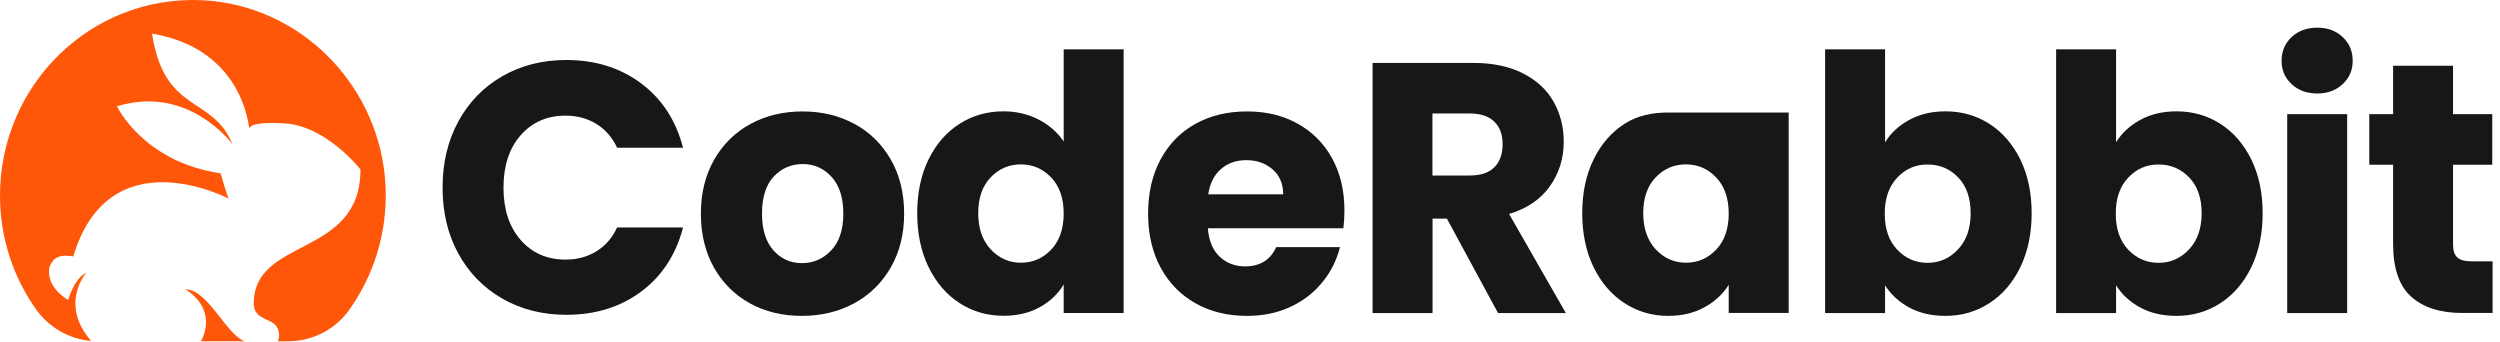
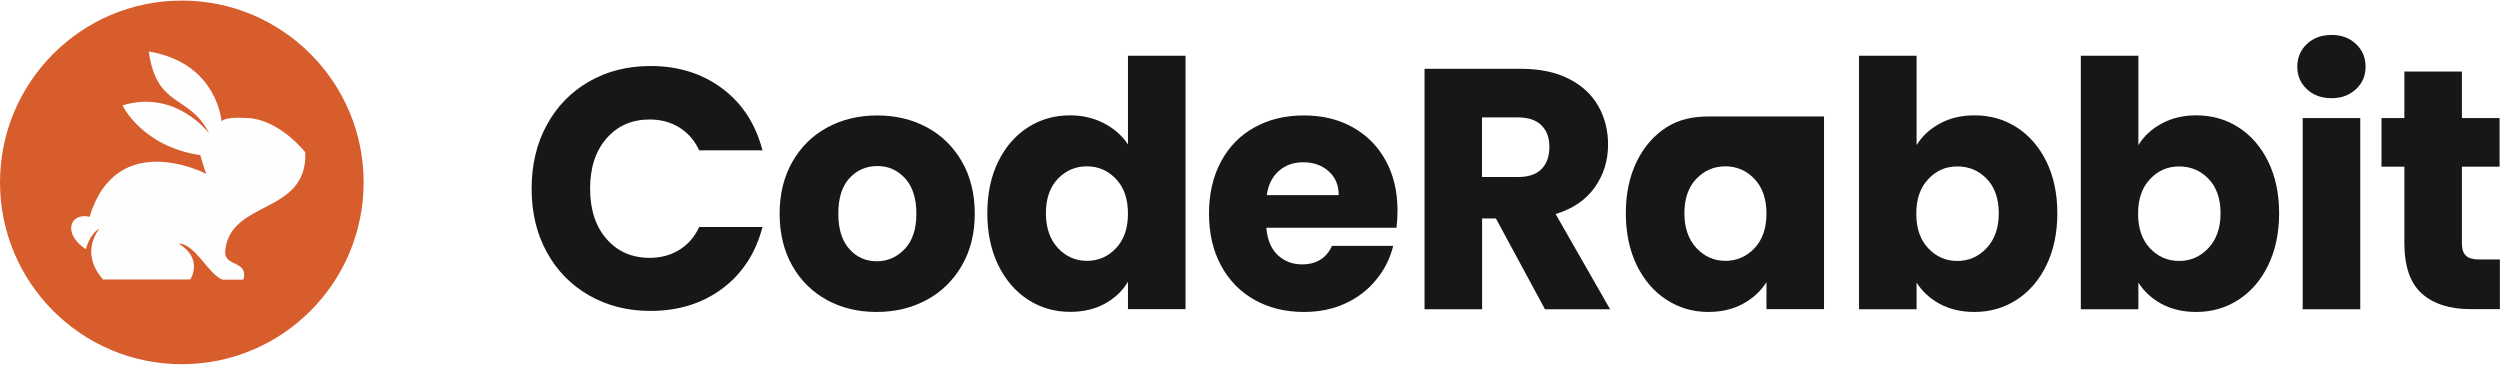
- <svg xmlns="http://www.w3.org/2000/svg" width="337px" height="46px" viewBox="0 0 337 46" version="1.1">
-   <g id="Page-1" stroke="none" stroke-width="1" fill="none" fill-rule="evenodd">
-     <g id="coderabbit-black" transform="translate(-30, -8)" fill-rule="nonzero">
-       <path d="M91.78,24.376 C93.198,21.769 95.176,19.729 97.712,18.273 C100.249,16.816 103.129,16.088 106.339,16.088 C110.279,16.088 113.646,17.151 116.455,19.263 C119.264,21.375 121.126,24.259 122.072,27.916 L113.188,27.916 C112.529,26.503 111.583,25.439 110.379,24.697 C109.161,23.954 107.786,23.59 106.238,23.59 C103.745,23.59 101.739,24.463 100.191,26.226 C98.644,27.988 97.87,30.348 97.87,33.291 C97.87,36.233 98.644,38.593 100.191,40.355 C101.739,42.118 103.745,42.992 106.238,42.992 C107.786,42.992 109.161,42.627 110.379,41.885 C111.597,41.142 112.529,40.078 113.188,38.665 L122.072,38.665 C121.126,42.322 119.249,45.191 116.455,47.289 C113.646,49.386 110.279,50.435 106.339,50.435 C103.129,50.435 100.249,49.707 97.712,48.25 C95.176,46.793 93.198,44.769 91.78,42.176 C90.361,39.583 89.659,36.626 89.659,33.291 C89.659,29.955 90.361,26.983 91.78,24.376 Z" id="Path" fill="#171717" />
-       <path d="M131.128,48.906 C129.065,47.784 127.446,46.182 126.256,44.099 C125.081,42.016 124.479,39.583 124.479,36.801 C124.479,34.019 125.081,31.616 126.271,29.518 C127.474,27.421 129.108,25.818 131.186,24.697 C133.263,23.575 135.599,23.021 138.178,23.021 C140.758,23.021 143.093,23.575 145.171,24.697 C147.249,25.818 148.882,27.421 150.086,29.518 C151.29,31.616 151.877,34.048 151.877,36.801 C151.877,39.554 151.275,41.987 150.057,44.084 C148.839,46.182 147.191,47.784 145.099,48.906 C143.007,50.027 140.672,50.581 138.078,50.581 C135.484,50.581 133.177,50.027 131.114,48.906 L131.128,48.906 Z M142.047,41.754 C143.136,40.603 143.681,38.957 143.681,36.801 C143.681,34.645 143.151,33.014 142.105,31.849 C141.044,30.698 139.755,30.115 138.207,30.115 C136.659,30.115 135.327,30.683 134.281,31.819 C133.235,32.956 132.719,34.616 132.719,36.786 C132.719,38.957 133.235,40.588 134.252,41.739 C135.269,42.89 136.559,43.472 138.107,43.472 C139.654,43.472 140.973,42.89 142.047,41.739 L142.047,41.754 Z" id="Shape" fill="#171717" />
-       <path d="M155.173,29.489 C156.19,27.406 157.595,25.804 159.357,24.683 C161.12,23.561 163.083,23.008 165.261,23.008 C166.995,23.008 168.571,23.372 170.004,24.114 C171.437,24.857 172.569,25.848 173.385,27.086 L173.385,14.646 L181.467,14.646 L181.467,50.188 L173.385,50.188 L173.385,46.342 C172.626,47.624 171.551,48.644 170.147,49.416 C168.743,50.188 167.109,50.567 165.261,50.567 C163.083,50.567 161.12,49.998 159.357,48.862 C157.595,47.726 156.205,46.109 155.173,44.012 C154.156,41.914 153.64,39.496 153.64,36.729 C153.64,33.961 154.156,31.558 155.173,29.475 L155.173,29.489 Z M171.709,31.936 C170.591,30.757 169.23,30.159 167.625,30.159 C166.02,30.159 164.659,30.742 163.541,31.907 C162.424,33.073 161.865,34.69 161.865,36.729 C161.865,38.768 162.424,40.4 163.541,41.608 C164.659,42.803 166.02,43.415 167.625,43.415 C169.23,43.415 170.591,42.817 171.709,41.638 C172.827,40.458 173.385,38.841 173.385,36.787 C173.385,34.733 172.827,33.116 171.709,31.936 Z" id="Shape" fill="#171717" />
-       <path d="M211.1,38.767 L192.816,38.767 C192.945,40.428 193.475,41.71 194.392,42.584 C195.323,43.458 196.47,43.909 197.817,43.909 C199.837,43.909 201.241,43.05 202.03,41.317 L210.627,41.317 C210.183,43.079 209.395,44.667 208.234,46.065 C207.088,47.478 205.641,48.585 203.907,49.386 C202.173,50.187 200.238,50.581 198.089,50.581 C195.51,50.581 193.203,50.027 191.197,48.906 C189.176,47.784 187.6,46.182 186.468,44.099 C185.336,42.016 184.763,39.583 184.763,36.801 C184.763,34.019 185.322,31.586 186.439,29.503 C187.557,27.421 189.119,25.818 191.139,24.697 C193.16,23.575 195.467,23.021 198.089,23.021 C200.711,23.021 202.904,23.56 204.895,24.653 C206.873,25.745 208.435,27.289 209.552,29.314 C210.67,31.324 211.229,33.684 211.229,36.379 C211.229,37.151 211.186,37.952 211.086,38.782 L211.1,38.767 Z M202.975,34.208 C202.975,32.795 202.502,31.674 201.557,30.843 C200.611,30.013 199.436,29.591 198.017,29.591 C196.599,29.591 195.524,29.984 194.593,30.785 C193.661,31.586 193.088,32.722 192.873,34.194 L202.99,34.194 L202.975,34.208 Z" id="Shape" fill="#171717" />
-       <path d="M231.935,50.201 L225.043,37.47 L223.108,37.47 L223.108,50.201 L215.026,50.201 L215.026,16.48 L228.582,16.48 C231.204,16.48 233.425,16.947 235.274,17.879 C237.122,18.811 238.498,20.078 239.415,21.695 C240.332,23.312 240.791,25.118 240.791,27.099 C240.791,29.342 240.174,31.338 238.928,33.1 C237.681,34.863 235.847,36.116 233.425,36.844 L241.077,50.201 L231.949,50.201 L231.935,50.201 Z M223.094,31.658 L228.109,31.658 C229.585,31.658 230.703,31.294 231.433,30.551 C232.179,29.808 232.551,28.774 232.551,27.434 C232.551,26.094 232.179,25.147 231.433,24.404 C230.688,23.662 229.585,23.297 228.109,23.297 L223.094,23.297 L223.094,31.658 Z" id="Shape" fill="#171717" />
-       <path d="M244.817,29.488 C245.835,27.405 247.239,25.802 249.002,24.681 C250.764,23.559 252.742,23.166 254.905,23.166 L271.112,23.166 L271.112,50.186 L263.03,50.186 L263.03,46.399 C262.242,47.652 261.153,48.657 259.749,49.429 C258.344,50.201 256.711,50.58 254.862,50.58 C252.713,50.58 250.764,50.011 249.002,48.875 C247.239,47.739 245.849,46.122 244.817,44.025 C243.8,41.927 243.284,39.509 243.284,36.742 C243.284,33.974 243.8,31.571 244.817,29.488 Z M261.353,31.935 C260.236,30.755 258.874,30.158 257.27,30.158 C255.665,30.158 254.303,30.74 253.186,31.906 C252.068,33.071 251.509,34.688 251.509,36.727 C251.509,38.766 252.068,40.398 253.186,41.607 C254.303,42.801 255.665,43.413 257.27,43.413 C258.874,43.413 260.236,42.816 261.353,41.636 C262.471,40.456 263.03,38.839 263.03,36.785 C263.03,34.731 262.471,33.115 261.353,31.935 Z" id="Shape" fill="#171717" />
-       <path d="M287.375,24.158 C288.794,23.386 290.413,23.008 292.247,23.008 C294.425,23.008 296.388,23.561 298.151,24.683 C299.913,25.804 301.303,27.406 302.335,29.489 C303.352,31.572 303.868,33.99 303.868,36.743 C303.868,39.496 303.352,41.929 302.335,44.026 C301.318,46.124 299.913,47.741 298.151,48.877 C296.388,50.013 294.425,50.581 292.247,50.581 C290.384,50.581 288.765,50.203 287.375,49.46 C285.985,48.702 284.896,47.712 284.108,46.459 L284.108,50.203 L276.026,50.203 L276.026,14.646 L284.108,14.646 L284.108,27.188 C284.868,25.935 285.957,24.93 287.375,24.158 Z M293.967,31.922 C292.849,30.757 291.473,30.174 289.826,30.174 C288.178,30.174 286.859,30.771 285.742,31.951 C284.624,33.131 284.065,34.748 284.065,36.802 C284.065,38.855 284.624,40.472 285.742,41.652 C286.859,42.832 288.221,43.429 289.826,43.429 C291.43,43.429 292.806,42.832 293.938,41.623 C295.07,40.429 295.643,38.797 295.643,36.743 C295.643,34.69 295.084,33.087 293.967,31.922 Z" id="Shape" fill="#171717" />
-       <path d="M318.514,24.158 C319.932,23.386 321.552,23.008 323.386,23.008 C325.564,23.008 327.527,23.561 329.29,24.683 C331.052,25.804 332.442,27.406 333.474,29.489 C334.491,31.572 335.007,33.99 335.007,36.743 C335.007,39.496 334.491,41.929 333.474,44.026 C332.456,46.124 331.052,47.741 329.29,48.877 C327.527,50.013 325.564,50.581 323.386,50.581 C321.523,50.581 319.904,50.203 318.514,49.46 C317.124,48.702 316.035,47.712 315.247,46.459 L315.247,50.203 L307.165,50.203 L307.165,14.646 L315.247,14.646 L315.247,27.188 C316.006,25.935 317.095,24.93 318.514,24.158 Z M325.105,31.922 C323.988,30.757 322.612,30.174 320.964,30.174 C319.316,30.174 317.998,30.771 316.88,31.951 C315.763,33.131 315.204,34.748 315.204,36.802 C315.204,38.855 315.763,40.472 316.88,41.652 C317.998,42.832 319.359,43.429 320.964,43.429 C322.569,43.429 323.945,42.832 325.077,41.623 C326.209,40.429 326.782,38.797 326.782,36.743 C326.782,34.69 326.223,33.087 325.105,31.922 Z" id="Shape" fill="#171717" />
-       <path d="M338.904,19.336 C338.001,18.491 337.557,17.442 337.557,16.19 C337.557,14.937 338.001,13.845 338.904,13 C339.806,12.155 340.953,11.732 342.371,11.732 C343.79,11.732 344.893,12.155 345.796,13 C346.699,13.845 347.143,14.908 347.143,16.19 C347.143,17.471 346.699,18.491 345.796,19.336 C344.893,20.181 343.761,20.603 342.371,20.603 C340.981,20.603 339.792,20.181 338.904,19.336 Z M346.398,23.4 L346.398,50.202 L338.316,50.202 L338.316,23.385 L346.398,23.385 L346.398,23.4 Z" id="Shape" fill="#171717" />
-       <path d="M366.001,43.224 L366.001,50.187 L361.888,50.187 C358.965,50.187 356.673,49.458 355.039,48.002 C353.405,46.545 352.589,44.171 352.589,40.864 L352.589,30.202 L349.379,30.202 L349.379,23.385 L352.589,23.385 L352.589,16.859 L360.67,16.859 L360.67,23.385 L365.958,23.385 L365.958,30.202 L360.67,30.202 L360.67,40.966 C360.67,41.767 360.857,42.35 361.244,42.7 C361.616,43.049 362.247,43.224 363.135,43.224 L366.015,43.224 L366.001,43.224 Z" id="Path" fill="#171717" />
-       <g id="Group" transform="translate(29.525, 8.0412)" fill="#FF570A">
-         <path d="M33.463,45.959 C30.943,45.065 28.504,38.959 25.475,38.959 C29.718,41.702 27.914,45.338 27.567,45.959 L33.475,45.959 L33.463,45.959 Z" id="Path" />
-         <path d="M52.456,25.271 C51.929,11.689 41.093,0.613 27.703,-0.013 C12.777,-0.698 0.475,11.352 0.475,26.316 C0.475,32.028 2.262,37.31 5.309,41.617 C7.061,44.101 9.799,45.668 12.766,45.924 C8.402,40.909 12.113,36.718 12.113,36.718 C10.383,37.565 9.673,40.421 9.673,40.421 C6.397,38.378 7.153,35.94 7.153,35.94 C7.359,35.429 7.829,34.025 10.349,34.535 C15.229,18.248 31.299,26.734 31.299,26.734 C31.047,26.223 30.211,23.321 30.211,23.321 C19.776,21.789 16.248,14.289 16.248,14.289 C25.927,11.305 31.815,19.409 31.815,19.409 C29.123,12.757 22.651,15.403 20.967,4.491 C32.204,6.383 33.831,15.311 34.06,17.238 C34.22,16.866 35.114,16.367 38.802,16.588 C44.518,16.924 49.066,22.81 49.066,22.81 C49.066,34.744 34.679,31.865 34.679,40.886 C34.679,42.998 36.947,42.871 37.703,43.892 C38.321,44.728 38.058,45.657 37.932,45.959 L39.295,45.959 C42.525,45.959 45.595,44.45 47.496,41.803 C50.807,37.194 52.685,31.459 52.456,25.26 L52.456,25.271 Z" id="Path" />
-       </g>
-     </g>
-   </g>
+ <svg xmlns="http://www.w3.org/2000/svg" width="2152" height="314" viewBox="0 0 2152 314" fill="none">
+   <path d="M470.612 107.687C479.309 91.683 491.434 79.166 506.984 70.226C522.537 61.285 540.195 56.815 559.876 56.815C584.032 56.815 604.676 63.341 621.898 76.305C639.121 89.269 650.537 106.972 656.337 129.413H601.868C597.827 120.74 592.027 114.214 584.645 109.654C577.178 105.094 568.747 102.859 559.256 102.859C543.971 102.859 531.672 108.223 522.181 119.041C512.695 129.859 507.95 144.344 507.95 162.403C507.95 180.464 512.695 194.947 522.181 205.765C531.672 216.583 543.971 221.948 559.256 221.948C568.747 221.948 577.178 219.713 584.645 215.153C592.113 210.593 597.827 204.066 601.868 195.394H656.337C650.537 217.835 639.029 235.448 621.898 248.323C604.676 261.197 584.032 267.634 559.876 267.634C540.195 267.634 522.537 263.164 506.984 254.224C491.434 245.283 479.309 232.856 470.612 216.941C461.914 201.027 457.609 182.878 457.609 162.403C457.609 141.93 461.914 123.691 470.612 107.687Z" fill="#171717" />
+   <path d="M711.861 258.247C699.212 251.363 689.286 241.528 681.99 228.743C674.786 215.958 671.095 201.027 671.095 183.951C671.095 166.874 674.786 152.122 682.082 139.248C689.457 126.373 699.476 116.539 712.216 109.654C724.951 102.77 739.273 99.373 755.085 99.373C770.904 99.373 785.22 102.77 797.96 109.654C810.701 116.539 820.713 126.373 828.095 139.248C835.477 152.122 839.076 167.053 839.076 183.951C839.076 200.849 835.385 215.779 827.917 228.653C820.449 241.528 810.345 251.363 797.519 258.247C784.693 265.131 770.376 268.529 754.472 268.529C738.568 268.529 724.423 265.131 711.775 258.247H711.861ZM778.807 214.349C785.483 207.285 788.825 197.183 788.825 183.951C788.825 170.719 785.575 160.705 779.162 153.553C772.657 146.489 764.754 142.913 755.263 142.913C745.772 142.913 737.605 146.4 731.192 153.373C724.779 160.347 721.615 170.539 721.615 183.861C721.615 197.183 724.779 207.196 731.014 214.259C737.25 221.322 745.159 224.899 754.65 224.899C764.135 224.899 772.222 221.322 778.807 214.259V214.349Z" fill="#171717" />
+   <path d="M859.284 139.072C865.519 126.287 874.134 116.452 884.937 109.568C895.746 102.684 907.781 99.287 921.135 99.287C931.767 99.287 941.429 101.521 950.215 106.081C959.001 110.641 965.941 116.721 970.944 124.32V47.967H1020.5V266.118H970.944V242.515C966.291 250.383 959.7 256.641 951.092 261.379C942.484 266.118 932.465 268.442 921.135 268.442C907.781 268.442 895.746 264.955 884.937 257.982C874.134 251.008 865.611 241.084 859.284 228.21C853.049 215.335 849.885 200.494 849.885 183.507C849.885 166.52 853.049 151.768 859.284 138.982V139.072ZM960.669 154.092C953.814 146.851 945.47 143.184 935.629 143.184C925.789 143.184 917.444 146.761 910.59 153.913C903.741 161.066 900.314 170.99 900.314 183.507C900.314 196.023 903.741 206.037 910.59 213.458C917.444 220.789 925.789 224.544 935.629 224.544C945.47 224.544 953.814 220.878 960.669 213.637C967.523 206.395 970.944 196.471 970.944 183.864C970.944 171.258 967.523 161.334 960.669 154.092Z" fill="#171717" />
+   <path d="M1202.18 196.02H1090.08C1090.87 206.212 1094.12 214.081 1099.74 219.445C1105.45 224.809 1112.48 227.581 1120.74 227.581C1133.13 227.581 1141.73 222.306 1146.57 211.667H1199.28C1196.56 222.485 1191.73 232.23 1184.61 240.813C1177.58 249.485 1168.71 256.28 1158.08 261.197C1147.45 266.115 1135.58 268.529 1122.41 268.529C1106.6 268.529 1092.45 265.131 1080.15 258.247C1067.76 251.363 1058.1 241.528 1051.16 228.743C1044.22 215.958 1040.7 201.027 1040.7 183.951C1040.7 166.874 1044.13 151.943 1050.98 139.158C1057.84 126.373 1067.41 116.539 1079.8 109.654C1092.19 102.77 1106.33 99.373 1122.41 99.373C1138.48 99.373 1151.93 102.68 1164.14 109.386C1176.26 116.092 1185.84 125.569 1192.69 137.996C1199.54 150.334 1202.97 164.818 1202.97 181.358C1202.97 186.097 1202.71 191.014 1202.09 196.11L1202.18 196.02ZM1152.37 168.036C1152.37 159.364 1149.47 152.48 1143.67 147.383C1137.87 142.287 1130.67 139.694 1121.97 139.694C1113.27 139.694 1106.68 142.109 1100.97 147.026C1095.26 151.943 1091.75 158.917 1090.43 167.947H1152.46L1152.37 168.036Z" fill="#171717" />
+   <path d="M1329.92 266.199L1287.67 188.059H1275.8V266.199H1226.25V59.225H1309.37C1325.44 59.225 1339.06 62.086 1350.4 67.807C1361.73 73.53 1370.16 81.308 1375.78 91.232C1381.41 101.156 1384.22 112.242 1384.22 124.401C1384.22 138.17 1380.44 150.419 1372.8 161.237C1365.15 172.055 1353.91 179.744 1339.06 184.214L1385.97 266.199H1330.01H1329.92ZM1275.72 152.386H1306.47C1315.51 152.386 1322.37 150.151 1326.85 145.591C1331.42 141.031 1333.7 134.683 1333.7 126.458C1333.7 118.232 1331.42 112.421 1326.85 107.862C1322.28 103.302 1315.51 101.066 1306.47 101.066H1275.72V152.386Z" fill="#171717" />
+   <path d="M1408.9 139.062C1415.15 126.277 1423.75 116.442 1434.56 109.558C1445.37 102.674 1457.49 100.26 1470.76 100.26H1570.12V266.108H1520.57V242.862C1515.74 250.551 1509.06 256.721 1500.45 261.459C1491.84 266.197 1481.83 268.522 1470.49 268.522C1457.32 268.522 1445.37 265.035 1434.56 258.062C1423.75 251.088 1415.23 241.164 1408.9 228.29C1402.67 215.415 1399.51 200.573 1399.51 183.586C1399.51 166.599 1402.67 151.847 1408.9 139.062ZM1510.29 154.082C1503.44 146.841 1495.09 143.175 1485.26 143.175C1475.42 143.175 1467.06 146.751 1460.22 153.903C1453.36 161.056 1449.93 170.98 1449.93 183.497C1449.93 196.014 1453.36 206.027 1460.22 213.448C1467.06 220.779 1475.42 224.534 1485.26 224.534C1495.09 224.534 1503.44 220.869 1510.29 213.627C1517.14 206.385 1520.57 196.461 1520.57 183.855C1520.57 171.248 1517.14 161.324 1510.29 154.082Z" fill="#171717" />
+   <path d="M1669.83 106.349C1678.53 101.611 1688.46 99.287 1699.7 99.287C1713.06 99.287 1725.09 102.684 1735.9 109.568C1746.71 116.452 1755.23 126.287 1761.56 139.072C1767.79 151.857 1770.96 166.698 1770.96 183.596C1770.96 200.494 1767.79 215.425 1761.56 228.299C1755.32 241.173 1746.71 251.098 1735.9 258.072C1725.09 265.045 1713.06 268.532 1699.7 268.532C1688.28 268.532 1678.36 266.208 1669.83 261.648C1661.31 256.999 1654.63 250.919 1649.8 243.23V266.208H1600.25V47.967H1649.8V124.946C1654.46 117.257 1661.14 111.088 1669.83 106.349ZM1710.25 154.002C1703.4 146.851 1694.96 143.274 1684.86 143.274C1674.76 143.274 1666.67 146.94 1659.82 154.182C1652.97 161.423 1649.54 171.348 1649.54 183.954C1649.54 196.56 1652.97 206.484 1659.82 213.726C1666.67 220.968 1675.02 224.633 1684.86 224.633C1694.7 224.633 1703.13 220.968 1710.07 213.547C1717.01 206.216 1720.53 196.203 1720.53 183.596C1720.53 170.99 1717.1 161.155 1710.25 154.002Z" fill="#171717" />
+   <path d="M1860.75 106.349C1869.45 101.611 1879.38 99.287 1890.62 99.287C1903.98 99.287 1916.01 102.684 1926.82 109.568C1937.62 116.452 1946.15 126.287 1952.47 139.072C1958.71 151.857 1961.87 166.698 1961.87 183.596C1961.87 200.494 1958.71 215.425 1952.47 228.299C1946.23 241.173 1937.62 251.098 1926.82 258.072C1916.01 265.045 1903.98 268.532 1890.62 268.532C1879.2 268.532 1869.27 266.208 1860.75 261.648C1852.23 256.999 1845.55 250.919 1840.72 243.23V266.208H1791.17V47.967H1840.72V124.946C1845.37 117.257 1852.05 111.088 1860.75 106.349ZM1901.16 154.002C1894.31 146.851 1885.88 143.274 1875.77 143.274C1865.67 143.274 1857.59 146.94 1850.73 154.182C1843.89 161.423 1840.46 171.348 1840.46 183.954C1840.46 196.56 1843.89 206.484 1850.73 213.726C1857.59 220.968 1865.93 224.633 1875.77 224.633C1885.61 224.633 1894.05 220.968 1900.99 213.547C1907.93 206.216 1911.44 196.203 1911.44 183.596C1911.44 170.99 1908.02 161.155 1901.16 154.002Z" fill="#171717" />
+   <path d="M1985.77 76.751C1980.23 71.566 1977.51 65.129 1977.51 57.44C1977.51 49.751 1980.23 43.045 1985.77 37.86C1991.3 32.674 1998.33 30.081 2007.02 30.081C2015.72 30.081 2022.49 32.674 2028.02 37.86C2033.56 43.045 2036.28 49.571 2036.28 57.44C2036.28 65.307 2033.56 71.566 2028.02 76.751C2022.49 81.937 2015.54 84.529 2007.02 84.529C1998.5 84.529 1991.21 81.937 1985.77 76.751ZM2031.71 101.695V266.202H1982.16V101.606H2031.71V101.695Z" fill="#171717" />
+   <path d="M2151.9 223.375V266.111H2126.68C2108.76 266.111 2094.71 261.641 2084.69 252.7C2074.67 243.76 2069.67 229.186 2069.67 208.891V143.446H2049.99V101.604H2069.67V61.55H2119.22V101.604H2151.64V143.446H2119.22V209.517C2119.22 214.434 2120.36 218.011 2122.74 220.156C2125.02 222.302 2128.89 223.375 2134.33 223.375H2151.99H2151.9Z" fill="#171717" />
+   <path d="M156.513 313.5C242.945 313.5 313.013 243.433 313.013 157C313.013 70.567 242.945 0.5 156.513 0.5C70.08 0.5 0.013 70.567 0.013 157C0.013 243.433 70.08 313.5 156.513 313.5Z" fill="#D75D2C" />
+   <path d="M262.786 131.077C262.786 131.077 240.981 103.203 213.571 101.609C195.883 100.565 191.598 102.928 190.83 104.688C189.732 95.562 181.932 53.282 128.046 44.322C134.925 93.771 163.334 80.887 180.065 114.969C180.065 114.969 151.832 76.594 105.416 90.723C105.416 90.723 122.334 126.24 172.374 133.497C172.374 133.497 176.384 147.241 177.593 149.661C177.593 149.661 100.527 109.471 77.127 186.606C59.712 182.661 53.871 201.566 73.887 214.48C73.887 214.48 77.293 200.955 85.586 196.942C85.586 196.942 67.789 216.79 88.717 240.561H163.831C165.646 237.554 173.679 221.736 153.812 209.763C167.836 209.562 179.251 236.015 191.532 240.743H209.395C209.999 239.274 211.263 234.876 208.295 230.919C203.721 225.672 193.706 226.382 193.795 216.679C197.254 171.54 264.938 185.402 262.786 131.077Z" fill="#FEFEFE" />
</svg>
